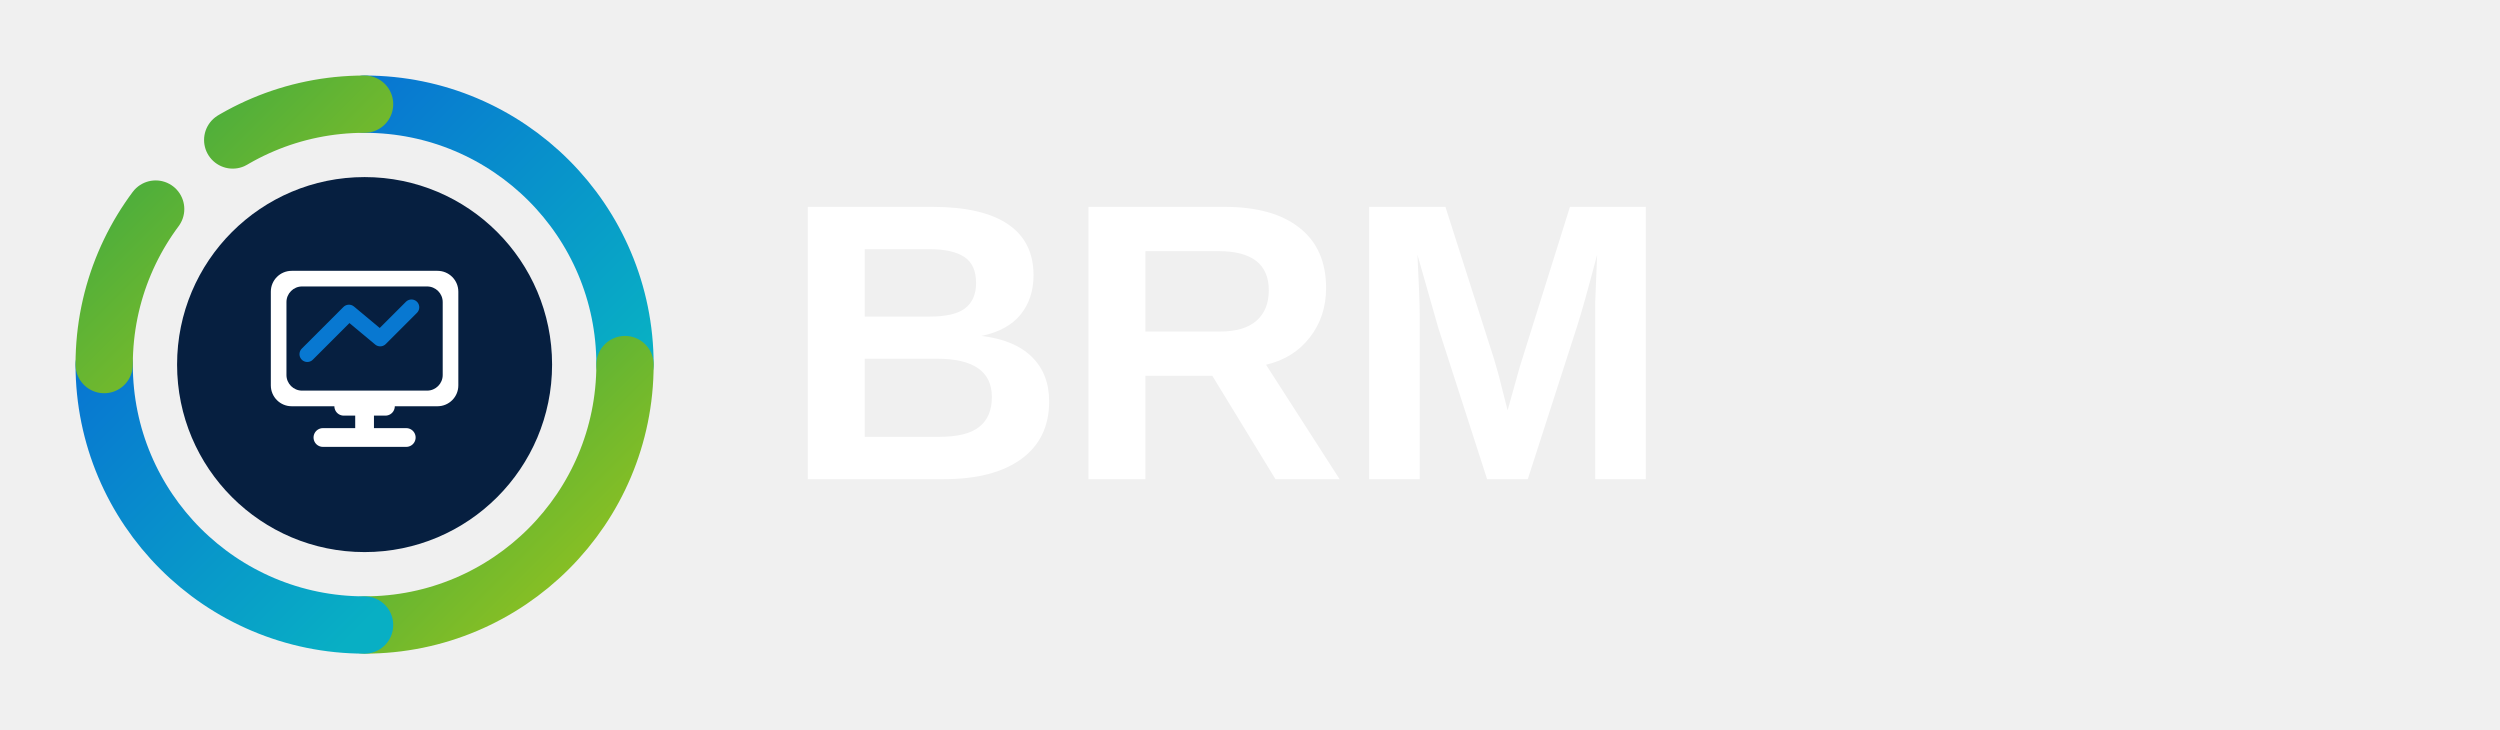
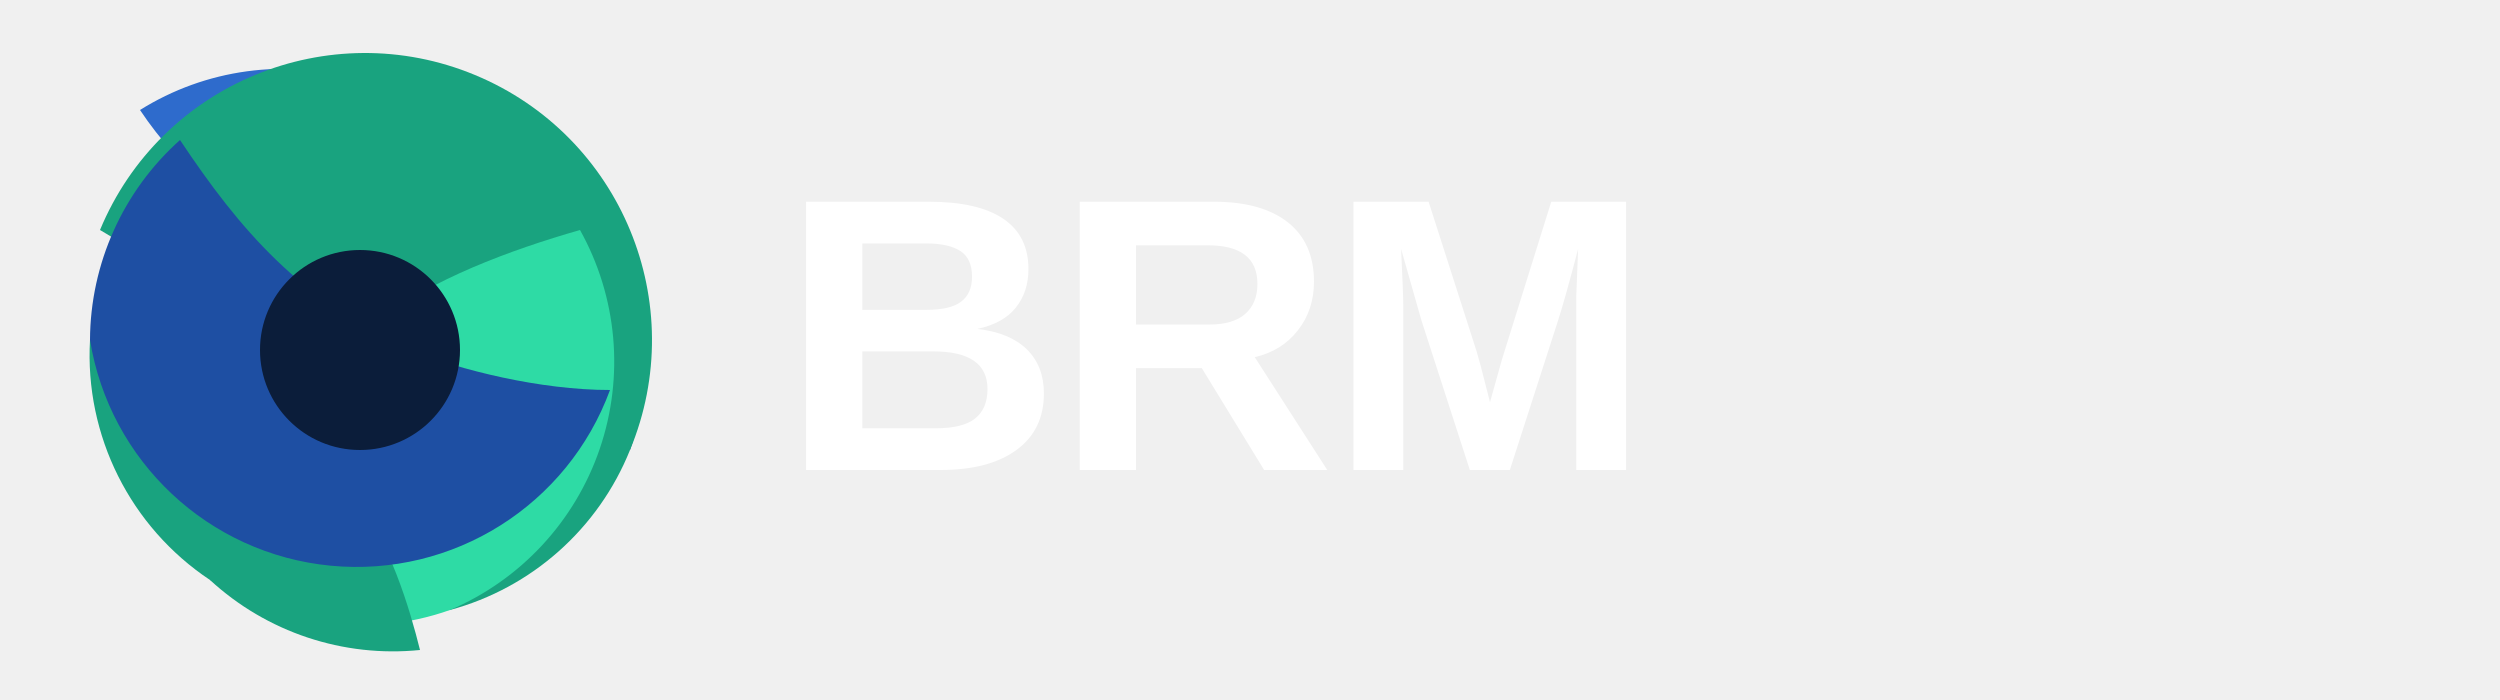
- <svg xmlns="http://www.w3.org/2000/svg" viewBox="0 0 240 70" width="240" height="70">
-   <defs>
-     <linearGradient id="arcBlueL" x1="0%" y1="0%" x2="100%" y2="100%">
-       <stop offset="0%" stop-color="#0878D1" />
-       <stop offset="100%" stop-color="#08AFC4" />
-     </linearGradient>
-     <linearGradient id="arcGreenL" x1="0%" y1="0%" x2="100%" y2="100%">
-       <stop offset="0%" stop-color="#39A844" />
-       <stop offset="100%" stop-color="#9BC51C" />
-     </linearGradient>
-   </defs>
-   <g transform="translate(5, 5)">
-     <path d="M 30,5 A 25,25 0 0 1 55,30" fill="none" stroke="url(#arcBlueL)" stroke-width="5.5" stroke-linecap="round" />
-     <path d="M 55,30 A 25,25 0 0 1 30,55" fill="none" stroke="url(#arcGreenL)" stroke-width="5.5" stroke-linecap="round" />
-     <path d="M 30,55 A 25,25 0 0 1 5,30" fill="none" stroke="url(#arcBlueL)" stroke-width="5.5" stroke-linecap="round" />
-     <path d="M 5,30 A 25,25 0 0 1 30,5" fill="none" stroke="url(#arcGreenL)" stroke-width="5.5" stroke-dasharray="16 10" stroke-linecap="round" />
-     <circle cx="30" cy="30" r="18" fill="#061F40" />
-     <g transform="translate(19, 19)">
-       <rect x="2" y="2" width="18" height="13" rx="2" fill="#FFFFFF" />
-       <rect x="3.5" y="3.5" width="15" height="10" rx="1.5" fill="#061F40" />
-       <path d="M 5.5,10 L 9.5,6 L 12.5,8.5 L 15.5,5.5" fill="none" stroke="#0878D1" stroke-width="1.5" stroke-linecap="round" stroke-linejoin="round" />
-       <path d="M 9,15 L 13,15 M 11,15 L 11,18 M 7,18 L 15,18" stroke="#FFFFFF" stroke-width="1.8" stroke-linecap="round" />
-     </g>
+ <svg xmlns="http://www.w3.org/2000/svg" viewBox="0 0 250 70" width="250" height="70">
+   <g transform="translate(6, 5)">
+     <path d="M 30,3 A 27,27 0 0,1 54,16 C 45,22 36,25 24,20 C 18,17 12,12 8,6 A 27,27 0 0,1 30,3 Z" fill="#2E6BCC" />
+     <path d="M 54,16 A 27,27 0 0,1 57,40 C 47,38 37,34 31,23 C 28,18 26,10 24,4 A 27,27 0 0,1 54,16 Z" fill="#1E4FA3" />
+     <path d="M 57,40 A 27,27 0 0,1 39,56 C 36,46 30,38 21,30 C 16,25 9,21 4,18 A 27,27 0 0,1 57,40 Z" fill="#19A37F" />
+     <path d="M 39,56 A 27,27 0 0,1 15,53 C 19,43 23,34 32,27 C 37,23 45,20 52,18 A 27,27 0 0,1 39,56 Z" fill="#2EDBA5" />
+     <path d="M 15,53 A 27,27 0 0,1 3,29 C 13,31 22,34 29,44 C 33,49 35,56 36,60 A 27,27 0 0,1 15,53 Z" fill="#19A37F" />
+     <path d="M 3,29 A 27,27 0 0,1 12,9 C 18,18 24,25 35,30 C 40,32 48,34 55,34 A 27,27 0 0,1 3,29 Z" fill="#1E4FA3" />
+     <circle cx="30" cy="30" r="10" fill="#0B1D3A" />
  </g>
-   <text x="75" y="46" font-family="Montserrat, Arial, sans-serif" font-weight="900" font-size="38" fill="#FFFFFF" letter-spacing="-0.5">BRM</text>
+   <text x="78" y="47" font-family="Montserrat, Arial, sans-serif" font-weight="900" font-size="39" fill="#FFFFFF" letter-spacing="-0.8">BRM</text>
</svg>
